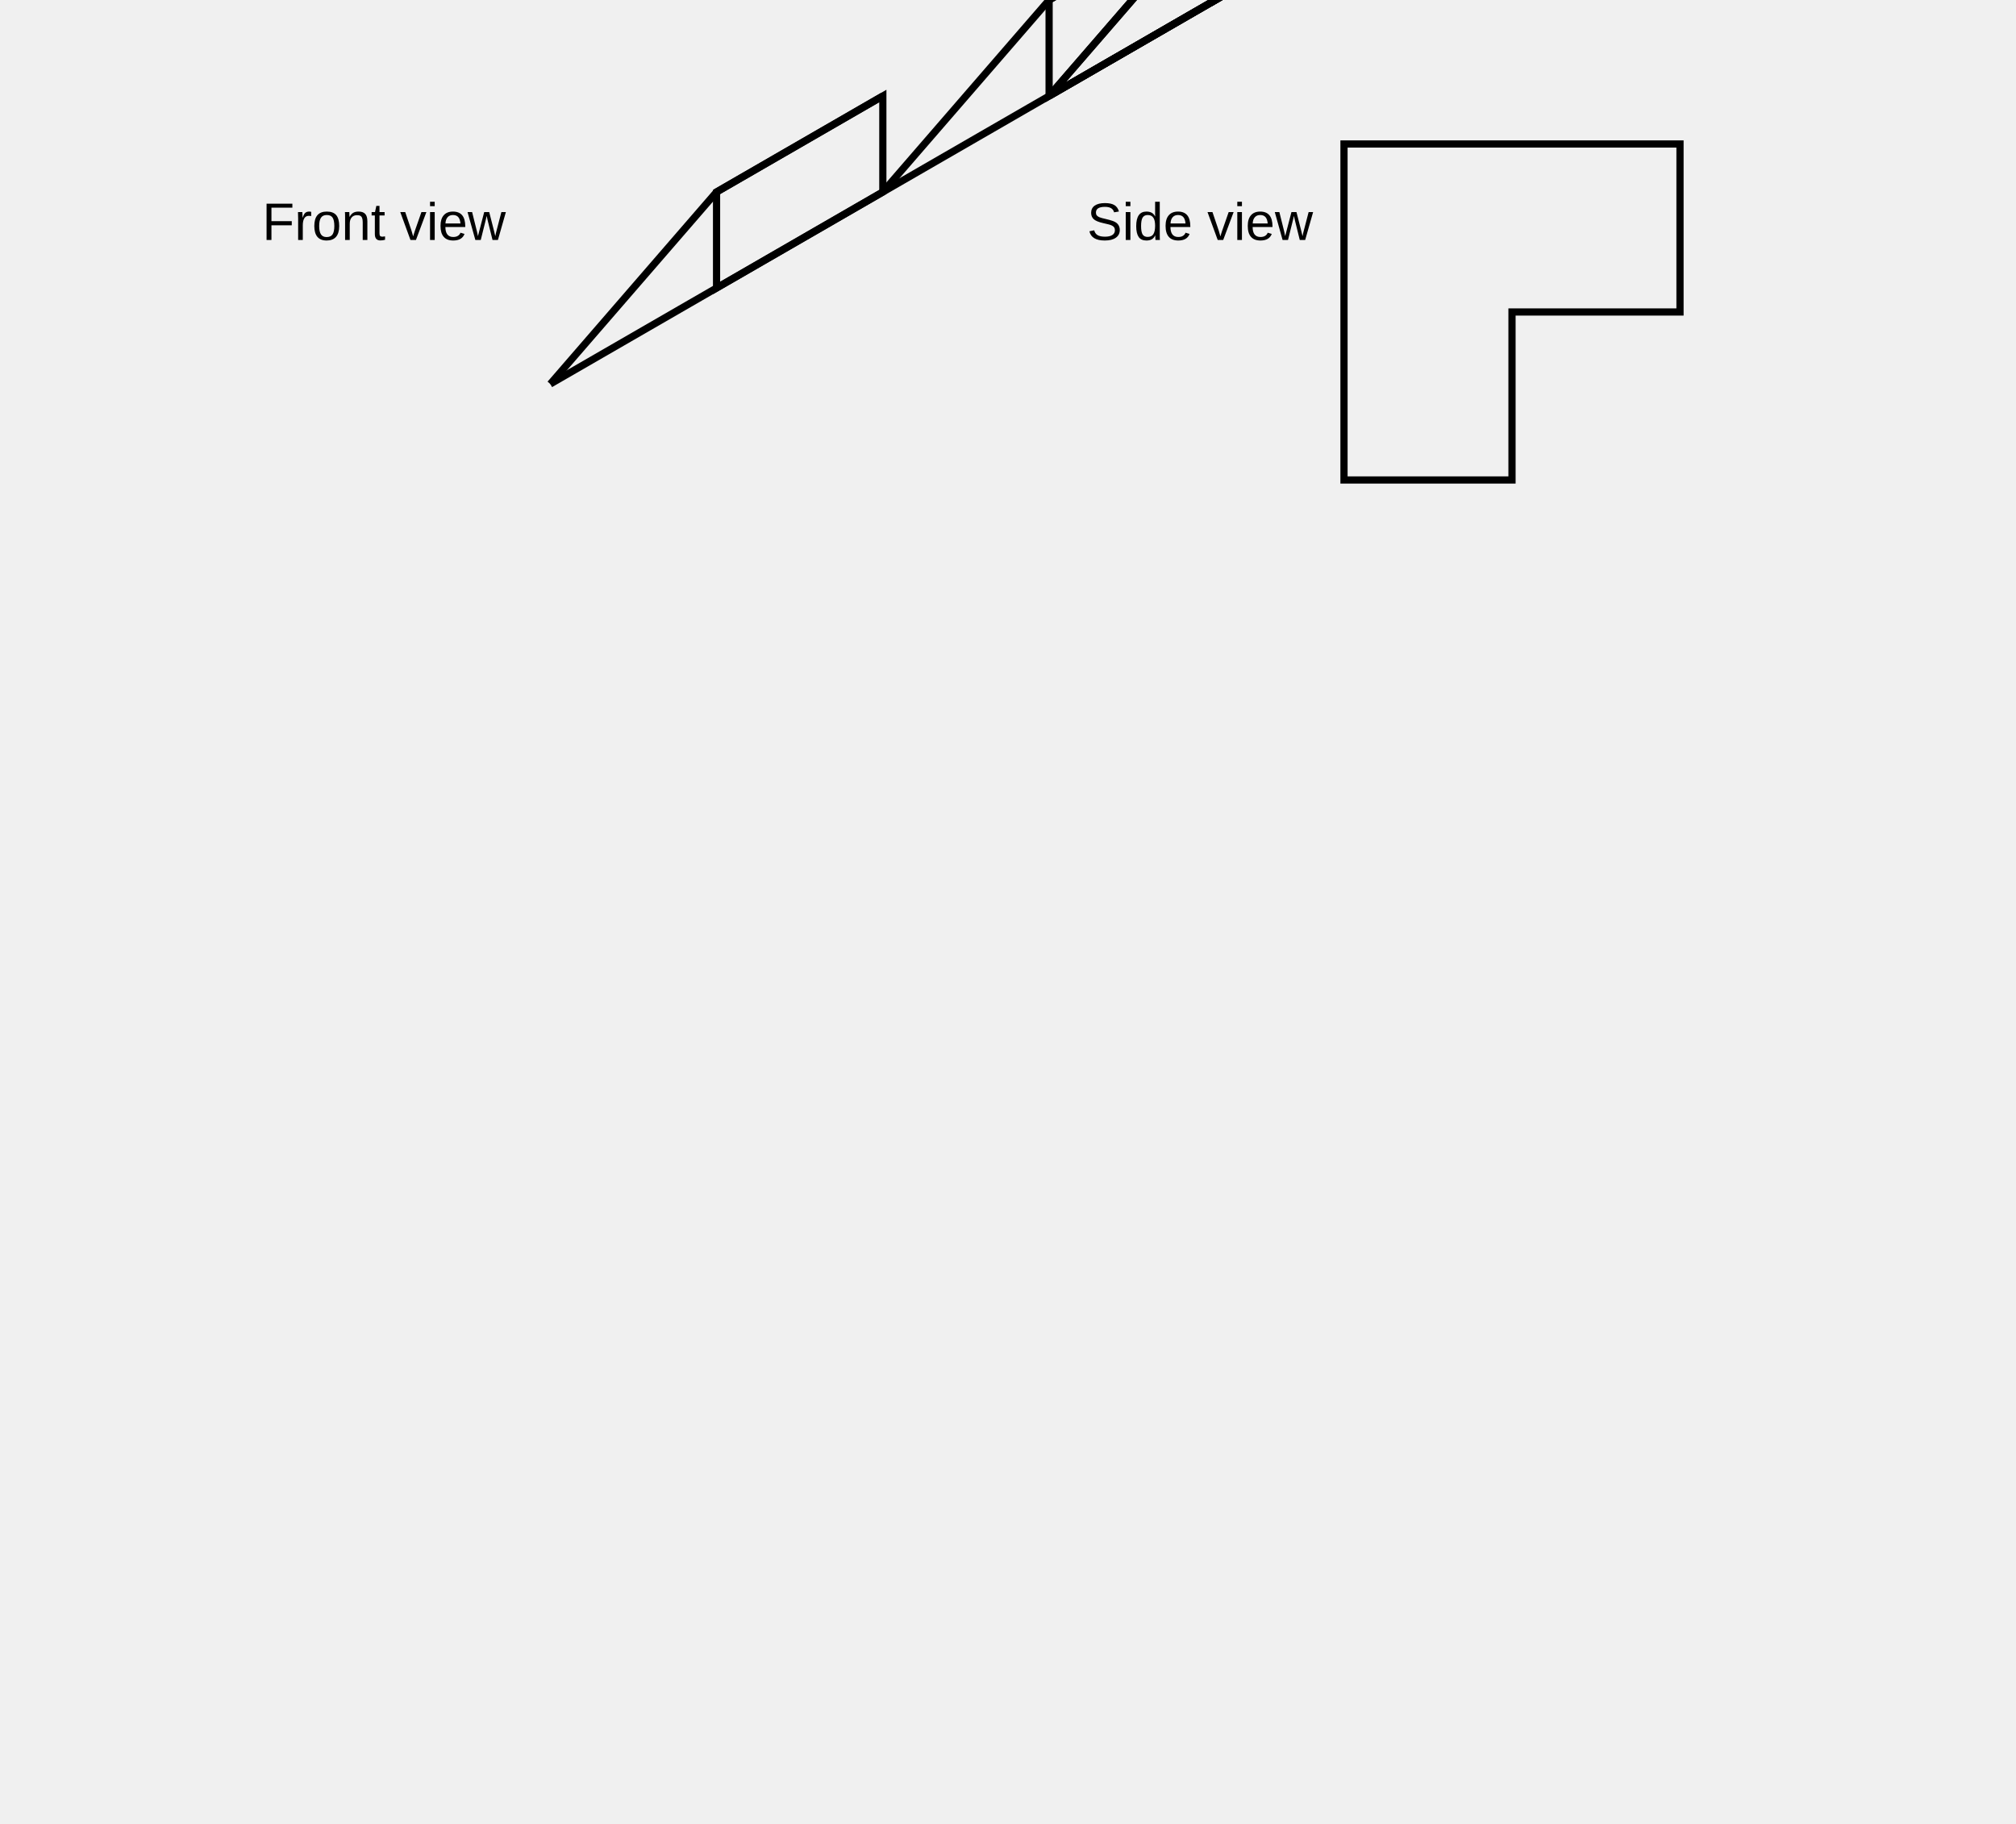
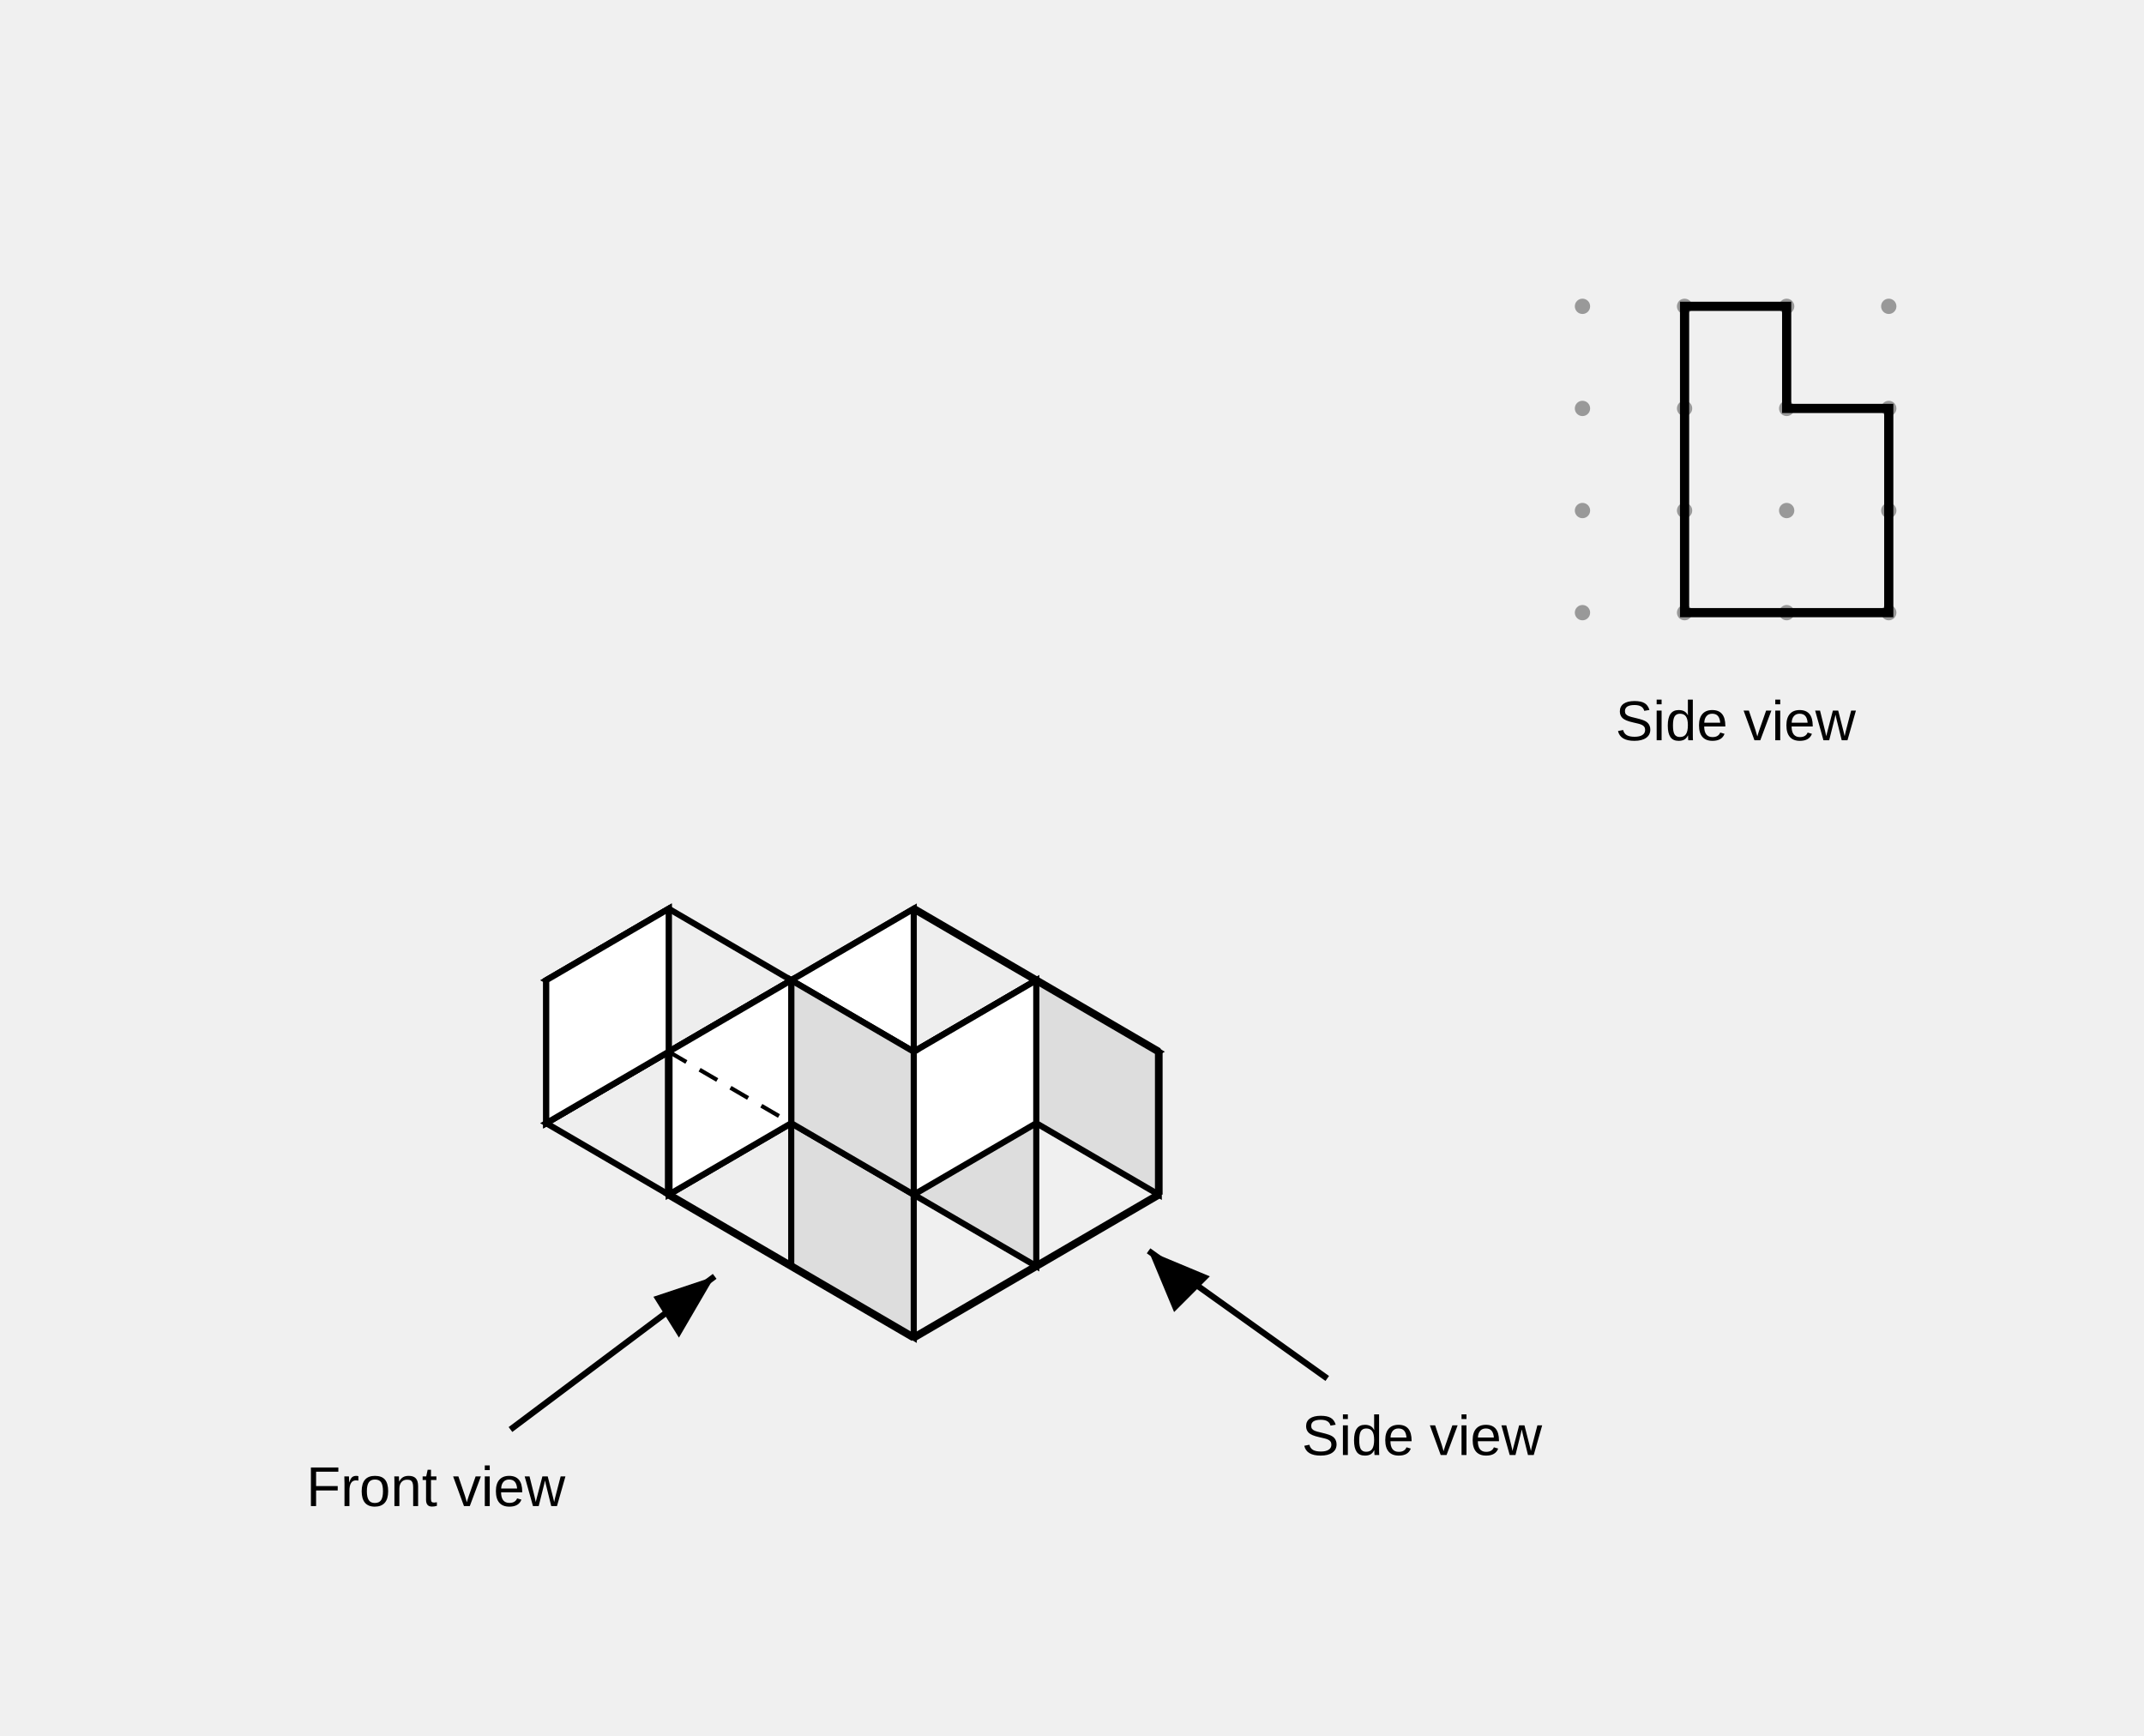
- <svg xmlns="http://www.w3.org/2000/svg" width="420" height="380" viewBox="0 0 420 380">
-   <defs>
-     <style>
-                 .grid-line { stroke: #cccccc; stroke-width: 0.5; }
-                 .main-line { stroke: black; stroke-width: 2; fill: none; }
-                 .thin-line { stroke: black; stroke-width: 1; fill: none; }
-                 .label { font-family: Arial, sans-serif; font-size: 14px; }
-                 .label-small { font-family: Arial, sans-serif; font-size: 12px; }
-                 .shading { fill: #cccccc; }
-                 .angle-label { font-family: Arial, sans-serif; font-size: 11px; }
-             </style>
-   </defs>
-   <polygon points="287.846,-20 322.487,-60 357.128,-80 322.487,-60" fill="none" stroke="black" stroke-width="1.5" />
-   <polygon points="287.846,-20 322.487,-40 357.128,-60 322.487,-40" fill="none" stroke="black" stroke-width="1.5" />
-   <polygon points="322.487,-40 322.487,-60 357.128,-80 357.128,-60" fill="none" stroke="black" stroke-width="1.5" />
-   <polygon points="287.846,-40 322.487,-80 357.128,-100 322.487,-80" fill="none" stroke="black" stroke-width="1.5" />
-   <polygon points="287.846,-40 322.487,-60 357.128,-80 322.487,-60" fill="none" stroke="black" stroke-width="1.5" />
-   <polygon points="322.487,-60 322.487,-80 357.128,-100 357.128,-80" fill="none" stroke="black" stroke-width="1.5" />
-   <polygon points="253.205,1.7763568394002505e-14 287.846,-40 322.487,-60 287.846,-40" fill="none" stroke="black" stroke-width="1.5" />
-   <polygon points="253.205,1.7763568394002505e-14 287.846,-20 322.487,-40 287.846,-20" fill="none" stroke="black" stroke-width="1.5" />
-   <polygon points="287.846,-20 287.846,-40 322.487,-60 322.487,-40" fill="none" stroke="black" stroke-width="1.5" />
-   <polygon points="253.205,1.4210854715202004e-14 287.846,-40 322.487,-60 287.846,-40" fill="none" stroke="black" stroke-width="1.5" />
-   <polygon points="253.205,1.4210854715202004e-14 287.846,-20 322.487,-40 287.846,-20" fill="none" stroke="black" stroke-width="1.5" />
-   <polygon points="287.846,-20 287.846,-40 322.487,-60 322.487,-40" fill="none" stroke="black" stroke-width="1.5" />
-   <polygon points="218.564,20 253.205,-20 287.846,-40 253.205,-20" fill="none" stroke="black" stroke-width="1.5" />
-   <polygon points="218.564,20 253.205,1.7763568394002505e-14 287.846,-20 253.205,1.4210854715202004e-14" fill="none" stroke="black" stroke-width="1.5" />
-   <polygon points="253.205,1.7763568394002505e-14 253.205,-20 287.846,-40 287.846,-20" fill="none" stroke="black" stroke-width="1.5" />
-   <polygon points="218.564,20 253.205,-20 287.846,-40 253.205,-20" fill="none" stroke="black" stroke-width="1.5" />
-   <polygon points="218.564,20 253.205,1.4210854715202004e-14 287.846,-20 253.205,1.4210854715202004e-14" fill="none" stroke="black" stroke-width="1.5" />
-   <polygon points="253.205,1.4210854715202004e-14 253.205,-20 287.846,-40 287.846,-20" fill="none" stroke="black" stroke-width="1.5" />
-   <polygon points="183.923,40 218.564,1.0658141036401503e-14 253.205,-20 218.564,1.4210854715202004e-14" fill="none" stroke="black" stroke-width="1.5" />
-   <polygon points="183.923,40 218.564,20 253.205,1.4210854715202004e-14 218.564,20" fill="none" stroke="black" stroke-width="1.5" />
-   <polygon points="218.564,20 218.564,1.0658141036401503e-14 253.205,-20 253.205,1.4210854715202004e-14" fill="none" stroke="black" stroke-width="1.5" />
-   <polygon points="114.641,80.0 149.282,40 183.923,20 149.282,40.0" fill="none" stroke="black" stroke-width="1.5" />
-   <polygon points="114.641,80.0 149.282,60 183.923,40 149.282,60.0" fill="none" stroke="black" stroke-width="1.5" />
-   <polygon points="149.282,60 149.282,40 183.923,20 183.923,40" fill="none" stroke="black" stroke-width="1.5" />
-   <text x="80" y="50" font-family="Arial, sans-serif" font-size="11" text-anchor="middle" fill="black">Front view</text>
-   <text x="250" y="50" font-family="Arial, sans-serif" font-size="11" text-anchor="middle" fill="black">Side view</text>
-   <polygon points="280,100 315,100 315,65 350,65 350,30 280,30" fill="none" stroke="black" stroke-width="1.5" />
+ <svg xmlns="http://www.w3.org/2000/svg" width="420" height="340" viewBox="0 0 420 340">
+   <polygon points="155,220 131,206 107,220 131,234" fill="#eee" stroke="black" stroke-width="1.2" />
+   <polygon points="179,234 155,220 131,234 155,248" fill="#eee" stroke="black" stroke-width="1.2" />
+   <polygon points="179,206 155,192 131,206 155,220" fill="#eee" stroke="black" stroke-width="1.2" />
+   <polygon points="203,220 179,206 155,220 179,234" fill="#eee" stroke="black" stroke-width="1.2" />
+   <polygon points="203,192 179,178 155,192 179,206" fill="#eee" stroke="black" stroke-width="1.2" />
+   <polygon points="227,206 203,192 179,206 203,220" fill="#eee" stroke="black" stroke-width="1.2" />
+   <polygon points="227,206 203,192 203,220 227,234" fill="#ddd" stroke="black" stroke-width="1.2" />
+   <polygon points="203,220 179,206 179,234 203,248" fill="#ddd" stroke="black" stroke-width="1.2" />
+   <polygon points="179,234 155,220 155,248 179,262" fill="#ddd" stroke="black" stroke-width="1.2" />
+   <polygon points="179,178 155,192 155,220 179,206" fill="white" stroke="black" stroke-width="1.2" />
+   <polygon points="203,192 179,206 179,234 203,220" fill="white" stroke="black" stroke-width="1.2" />
+   <polygon points="155,192 131,178 107,192 131,206" fill="#eee" stroke="black" stroke-width="1.2" />
+   <polygon points="179,206 155,192 131,206 155,220" fill="#eee" stroke="black" stroke-width="1.2" />
+   <polygon points="179,206 155,192 155,220 179,234" fill="#ddd" stroke="black" stroke-width="1.2" />
+   <polygon points="131,178 107,192 107,220 131,206" fill="white" stroke="black" stroke-width="1.2" />
+   <polygon points="155,192 131,206 131,234 155,220" fill="white" stroke="black" stroke-width="1.2" />
+   <polygon points="131,178 107,192 107,220 131,206" fill="white" stroke="black" stroke-width="1.2" />
+   <line x1="179" y1="178" x2="227" y2="206" stroke="black" stroke-width="1.5" />
+   <line x1="227" y1="206" x2="227" y2="234" stroke="black" stroke-width="1.5" />
+   <line x1="227" y1="234" x2="179" y2="262" stroke="black" stroke-width="1.5" />
+   <line x1="179" y1="262" x2="131" y2="234" stroke="black" stroke-width="1.5" />
+   <line x1="131" y1="234" x2="131" y2="206" stroke="black" stroke-width="1.5" />
+   <line x1="131" y1="206" x2="155" y2="220" stroke="black" stroke-width="0.8" stroke-dasharray="4 3" />
+   <line x1="155" y1="248" x2="155" y2="220" stroke="black" stroke-width="0.8" stroke-dasharray="4 3" />
+   <line x1="100" y1="280" x2="140" y2="250" stroke="black" stroke-width="1.2" />
+   <polygon points="140,250 128,254 133,262" fill="black" />
+   <text x="60" y="295" font-family="Arial, sans-serif" font-size="11" fill="black">Front view</text>
+   <line x1="260" y1="270" x2="225" y2="245" stroke="black" stroke-width="1.2" />
+   <polygon points="225,245 230,257 237,250" fill="black" />
+   <text x="255" y="285" font-family="Arial, sans-serif" font-size="11" fill="black">Side view</text>
+   <circle cx="310" cy="60" r="1.5" fill="#999" />
+   <circle cx="330" cy="60" r="1.5" fill="#999" />
+   <circle cx="350" cy="60" r="1.5" fill="#999" />
+   <circle cx="370" cy="60" r="1.5" fill="#999" />
+   <circle cx="310" cy="80" r="1.5" fill="#999" />
+   <circle cx="330" cy="80" r="1.5" fill="#999" />
+   <circle cx="350" cy="80" r="1.5" fill="#999" />
+   <circle cx="370" cy="80" r="1.5" fill="#999" />
+   <circle cx="310" cy="100" r="1.5" fill="#999" />
+   <circle cx="330" cy="100" r="1.5" fill="#999" />
+   <circle cx="350" cy="100" r="1.5" fill="#999" />
+   <circle cx="370" cy="100" r="1.5" fill="#999" />
+   <circle cx="310" cy="120" r="1.5" fill="#999" />
+   <circle cx="330" cy="120" r="1.5" fill="#999" />
+   <circle cx="350" cy="120" r="1.5" fill="#999" />
+   <circle cx="370" cy="120" r="1.5" fill="#999" />
+   <polygon points="330,60 350,60 350,80 370,80 370,120 330,120" fill="none" stroke="black" stroke-width="1.8" />
+   <text x="340" y="145" font-family="Arial, sans-serif" font-size="11" text-anchor="middle" fill="black">Side view</text>
</svg>
